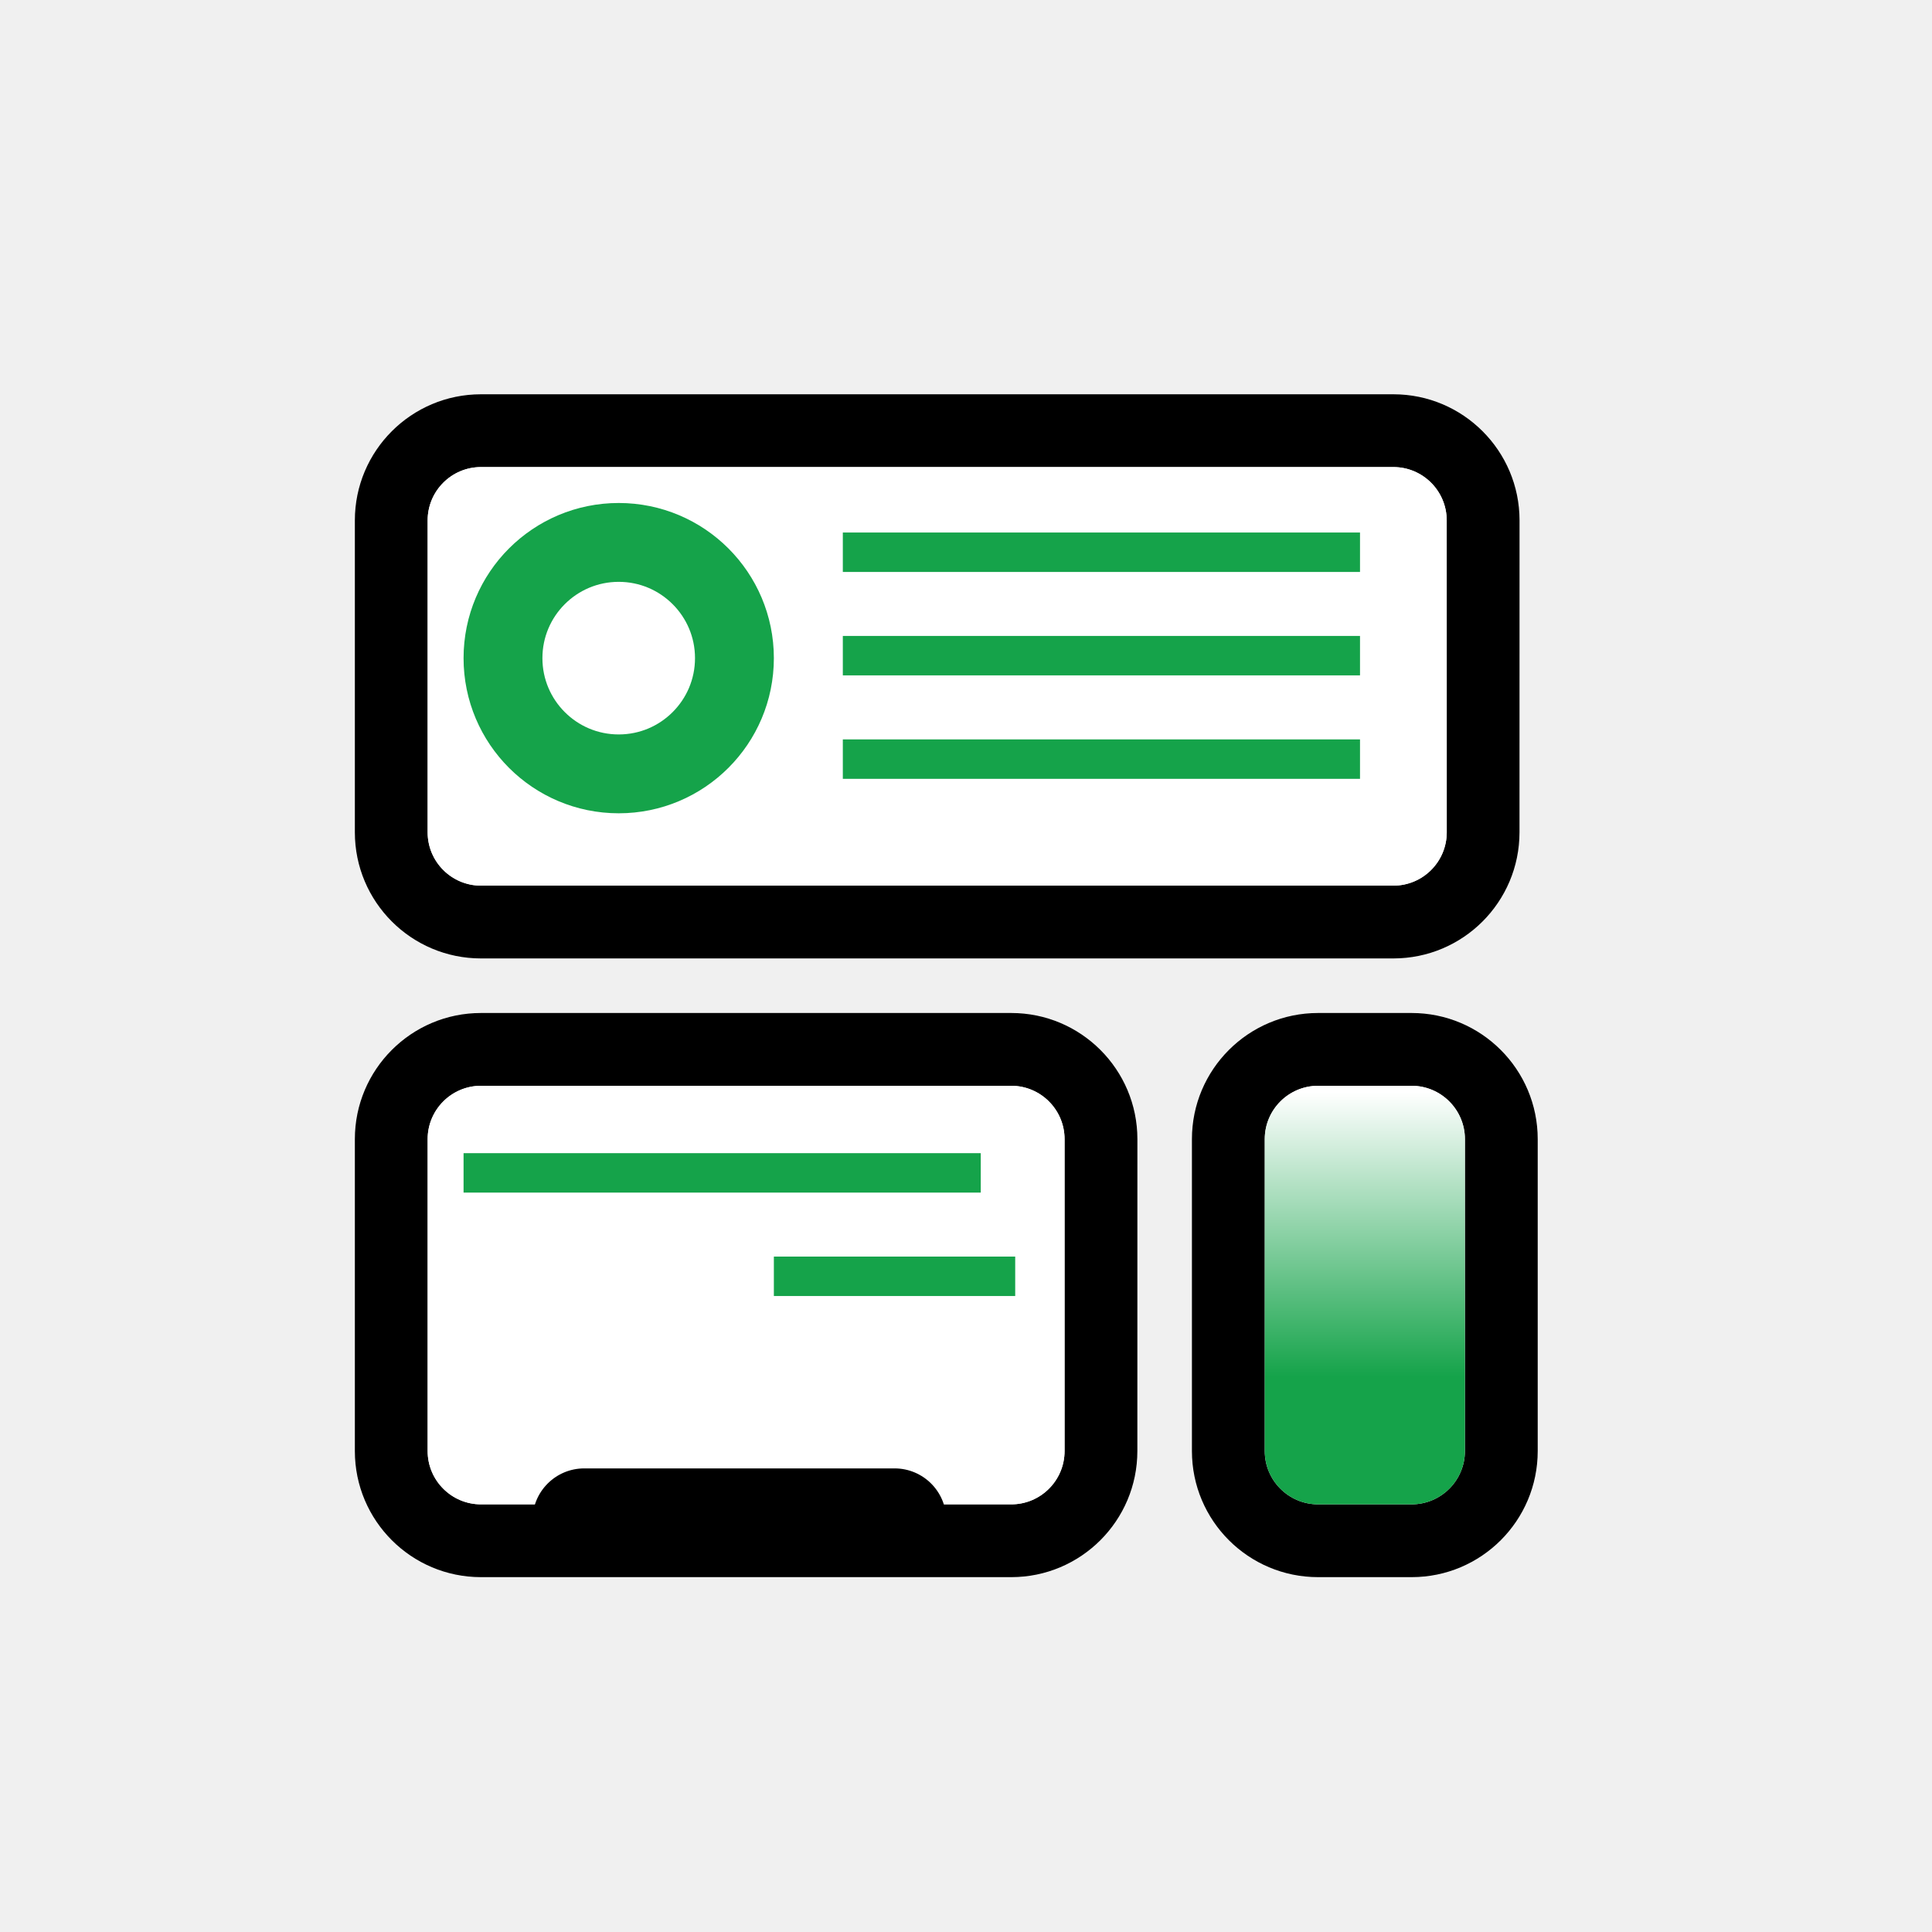
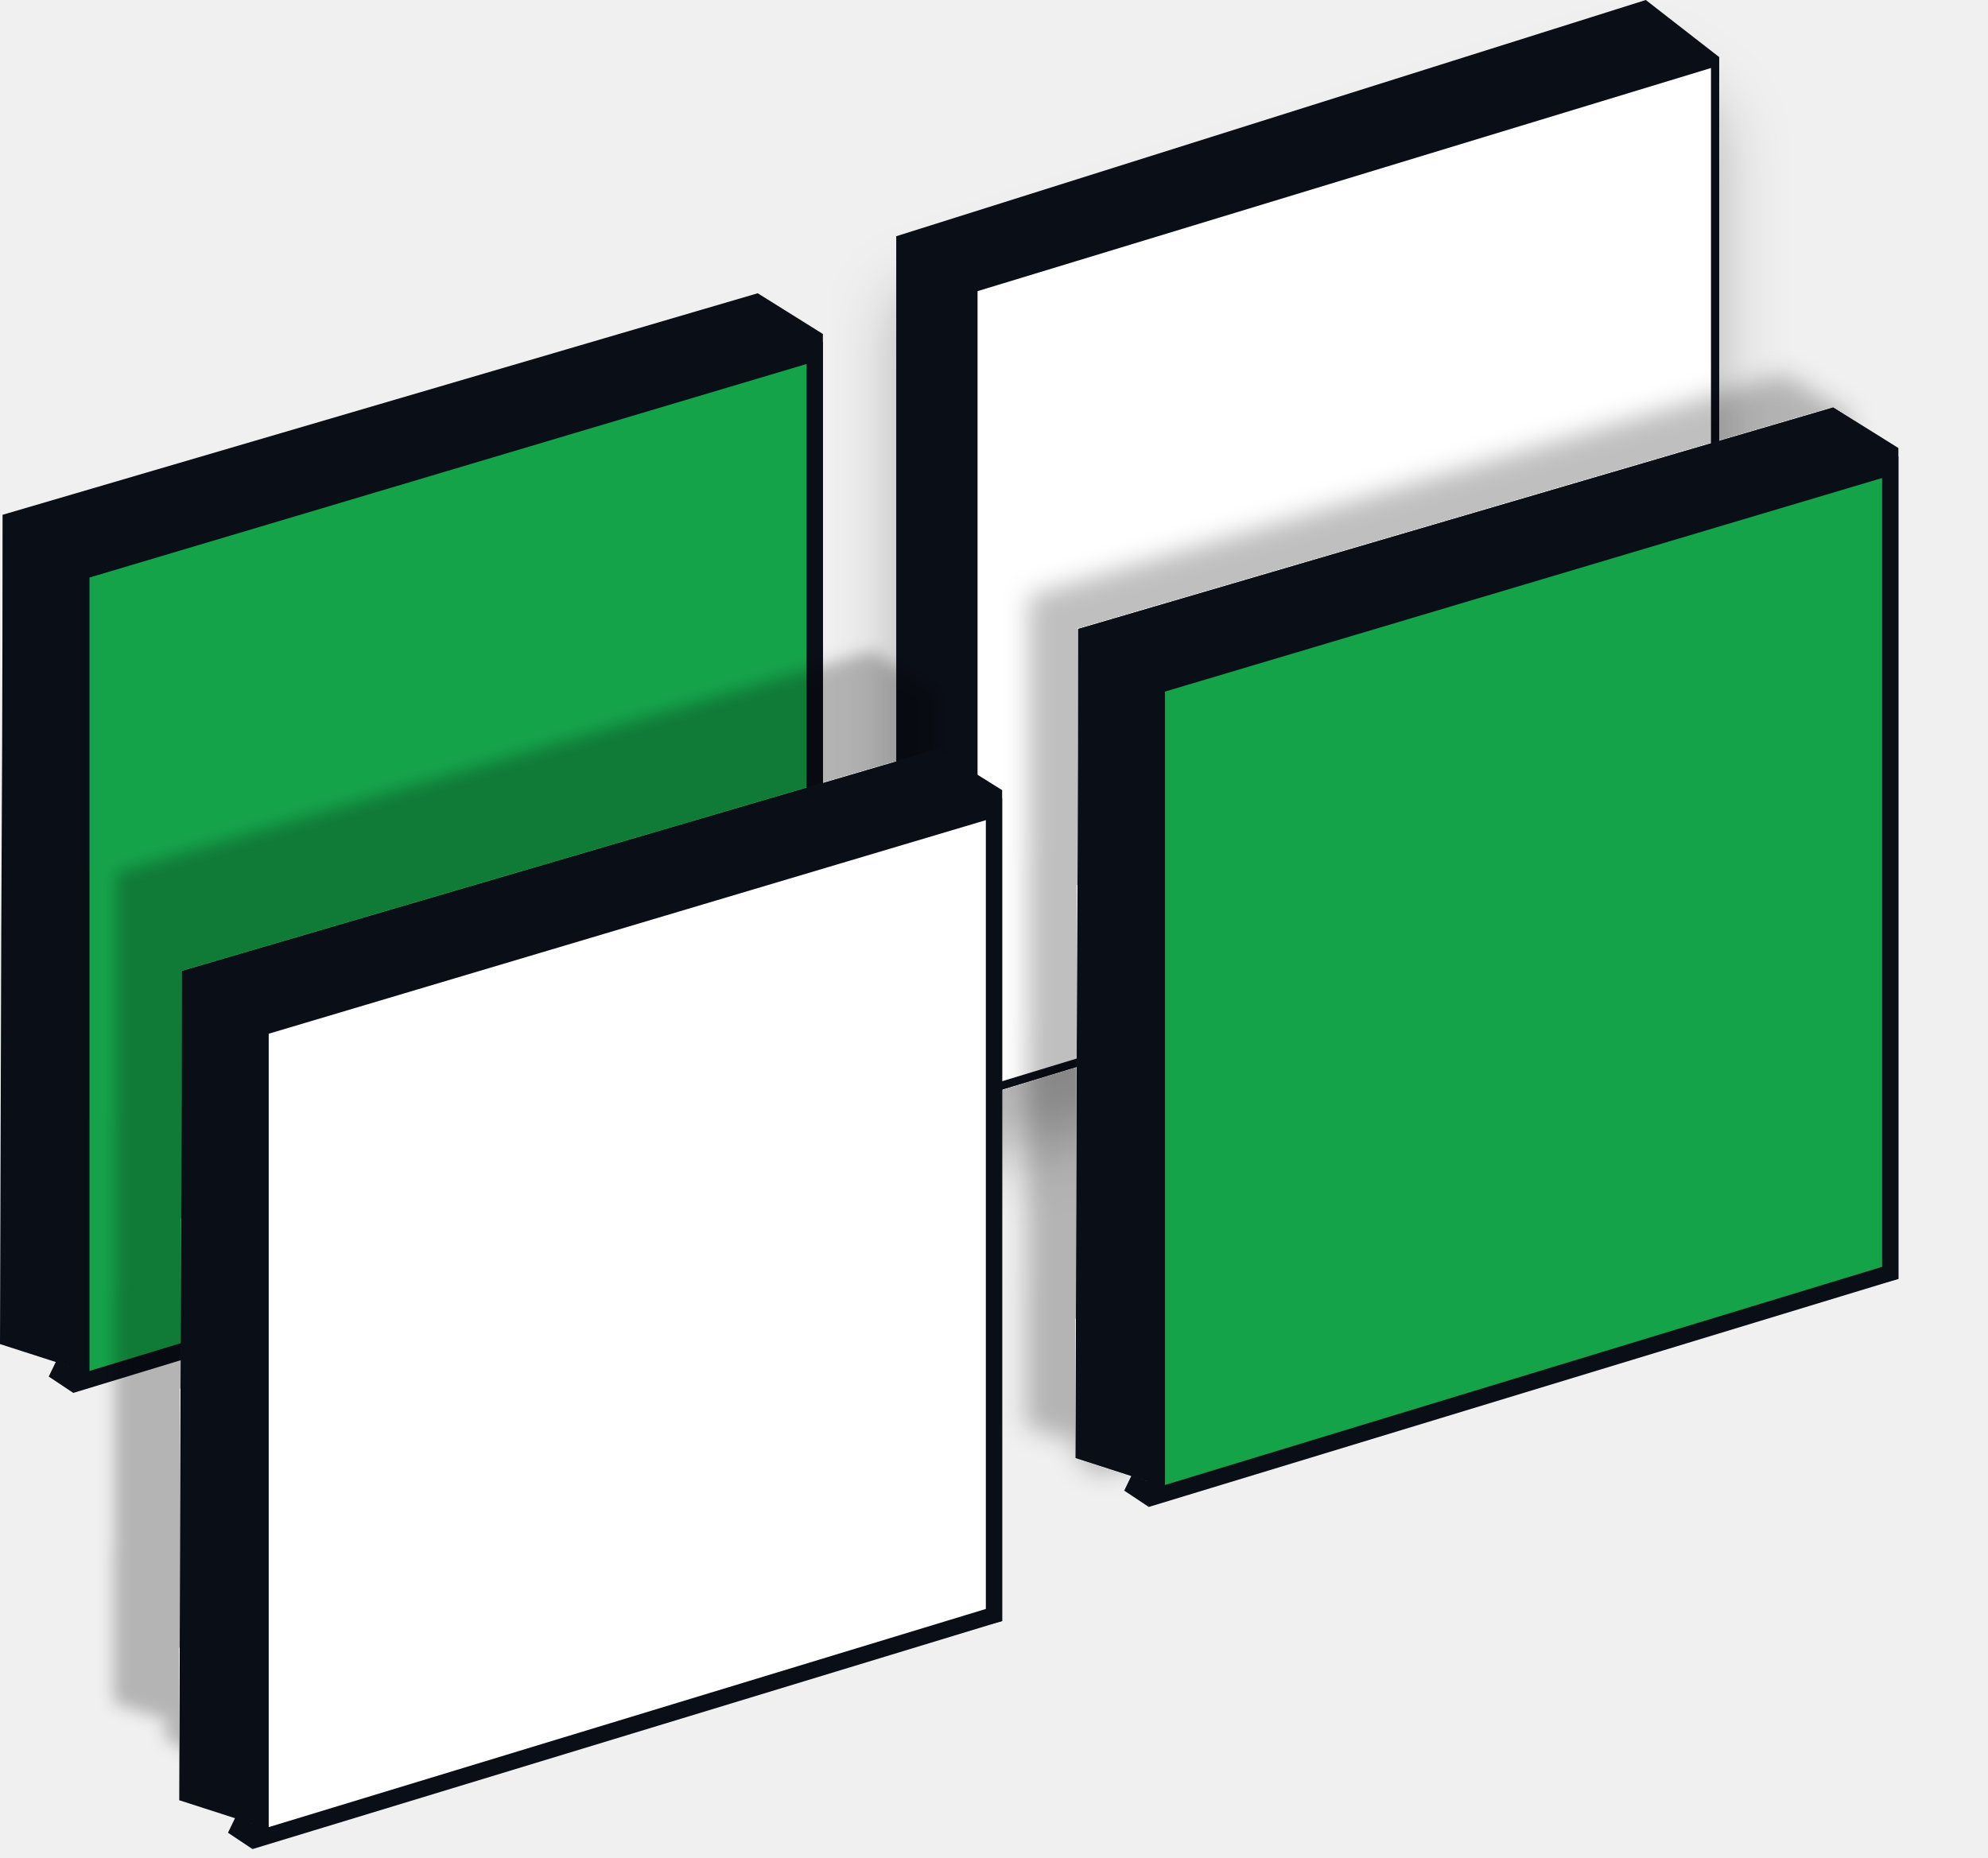
- <svg xmlns="http://www.w3.org/2000/svg" width="49" height="49" viewBox="0 0 49 49" fill="none">
-   <path fill-rule="evenodd" clip-rule="evenodd" d="M38.538 21.108C38.538 22.875 37.106 24.308 35.339 24.308H12.199C10.433 24.308 9 22.875 9 21.108V13.199C9 11.433 10.433 10 12.199 10H35.34C37.106 10 38.539 11.433 38.539 13.199L38.538 21.108ZM35.339 11.846C36.086 11.846 36.692 12.452 36.692 13.199L36.693 21.109C36.693 21.856 36.087 22.462 35.34 22.462H12.199C11.452 22.462 10.846 21.856 10.846 21.109V13.199C10.846 12.452 11.452 11.846 12.199 11.846H35.339Z" fill="black" />
-   <path d="M36.692 13.199C36.692 12.452 36.086 11.846 35.339 11.846H12.199C11.452 11.846 10.846 12.452 10.846 13.199V21.109C10.846 21.856 11.452 22.462 12.199 22.462H35.34C36.087 22.462 36.693 21.856 36.693 21.109L36.692 13.199Z" fill="white" />
-   <path d="M12.693 17.385C12.438 17.385 12.231 17.178 12.231 16.923V16.091C12.231 14.912 12.806 13.692 14.059 13.692H17.135C17.39 13.692 17.596 13.899 17.596 14.154C17.596 14.409 17.39 14.616 17.135 14.616H14.059C13.384 14.616 13.155 15.366 13.155 16.091V16.923C13.155 17.178 12.948 17.385 12.693 17.385Z" fill="white" />
-   <path d="M12.321 18.968C12.201 18.968 12.081 18.917 11.993 18.834C11.905 18.747 11.859 18.626 11.859 18.506C11.859 18.386 11.905 18.266 11.993 18.179C12.169 18.003 12.473 18.008 12.644 18.179C12.731 18.266 12.783 18.386 12.783 18.506C12.783 18.626 12.732 18.747 12.649 18.829C12.556 18.917 12.441 18.968 12.321 18.968Z" fill="white" />
-   <path d="M28.846 36.801C28.846 38.568 27.413 40 25.647 40H12.199C10.433 40 9 38.568 9 36.801V28.892C9 27.125 10.433 25.692 12.199 25.692H25.647C27.414 25.692 28.847 27.125 28.847 28.892L28.846 36.801ZM27 28.892C27 28.145 26.394 27.538 25.647 27.538H12.199C11.452 27.538 10.846 28.145 10.846 28.892V36.801C10.846 37.548 11.452 38.154 12.199 38.154H25.647C26.395 38.154 27 37.548 27 36.801L27 28.892Z" fill="black" />
-   <path d="M27 28.892C27 28.145 26.394 27.538 25.647 27.538H12.199C11.452 27.538 10.846 28.145 10.846 28.892V36.801C10.846 37.548 11.452 38.154 12.199 38.154H25.647C26.395 38.154 27 37.548 27 36.801L27 28.892Z" fill="white" />
-   <path d="M39 36.801C39 38.568 37.568 40 35.801 40H33.43C31.663 40 30.23 38.568 30.23 36.801V28.892C30.23 27.125 31.663 25.692 33.43 25.692H35.801C37.568 25.692 39 27.125 39 28.892V36.801ZM37.154 28.892C37.154 28.145 36.548 27.538 35.801 27.538H33.43C32.683 27.538 32.077 28.145 32.077 28.892V36.801C32.077 37.548 32.683 38.154 33.43 38.154H35.801C36.548 38.154 37.154 37.548 37.154 36.801V28.892Z" fill="black" />
-   <path d="M37.154 28.892C37.154 28.145 36.548 27.538 35.801 27.538H33.43C32.683 27.538 32.077 28.145 32.077 28.892V36.801C32.077 37.548 32.683 38.154 33.43 38.154H35.801C36.548 38.154 37.154 37.548 37.154 36.801V28.892Z" fill="url(#paint0_linear_713_846)" />
-   <rect x="13.506" y="37.242" width="10.494" height="2.623" rx="1.312" fill="black" />
-   <line x1="11.757" y1="29.747" x2="24.874" y2="29.747" stroke="#15A34A" />
-   <line x1="21.376" y1="14.006" x2="34.493" y2="14.006" stroke="#15A34A" />
-   <line x1="21.376" y1="16.629" x2="34.493" y2="16.629" stroke="#15A34A" />
-   <line x1="21.376" y1="19.253" x2="34.493" y2="19.253" stroke="#15A34A" />
-   <line x1="19.627" y1="32.37" x2="25.748" y2="32.37" stroke="#15A34A" />
-   <circle cx="15.692" cy="16.692" r="2.935" fill="white" stroke="#15A34A" stroke-width="2" />
+ <svg xmlns="http://www.w3.org/2000/svg" width="122" height="114" viewBox="0 0 122 114" fill="none">
+   <g filter="url(#filter0_d_765_908)">
+     <path d="M100.9 0.556L105 3.745L105 53.118L59.669 65.478L55.5 64.136L55.5 39.5L55.5 14.867L100.9 0.556ZM58.268 66.078L59.118 66.352L59.089 66.625L58.268 66.078Z" fill="#0A0E17" stroke="#0A0E17" />
+     <path d="M105.25 53.315L59.741 67.163L59.741 17.685L105.25 3.837L105.25 53.315Z" fill="white" stroke="#0A0E17" stroke-width="0.5" />
+   </g>
+   <g filter="url(#filter1_d_765_908)">
+     <path d="M66.657 38.973L112.425 25.543L116 27.777L116 78.118L70.669 90.478L66.501 89.136L66.578 64.052L66.578 64.052C66.617 56.715 66.656 49.376 66.657 38.973ZM70.118 91.352L70.089 91.625L69.268 91.078L70.118 91.352Z" fill="#0A0E17" stroke="#0A0E17" />
+     <path d="M116 78.129L70.991 91.825L70.991 42.078L116 28.671L116 78.129Z" fill="#15A34A" stroke="#0A0E17" />
+   </g>
+   <path d="M0.657 31.973L46.425 18.543L50 20.777L50 71.118L4.669 83.478L0.501 82.136L0.578 57.052L0.578 57.052C0.617 49.715 0.656 42.376 0.657 31.973ZM4.118 84.352L4.089 84.625L3.268 84.078L4.118 84.352Z" fill="#0A0E17" stroke="#0A0E17" />
+   <path d="M50 71.129L4.991 84.825L4.991 35.078L50 21.671L50 71.129Z" fill="#15A34A" stroke="#0A0E17" />
+   <g filter="url(#filter2_d_765_908)">
+     <path d="M11.657 59.973L57.425 46.543L61 48.777L61 99.118L15.669 111.479L11.501 110.136L11.578 85.052L11.578 85.052C11.617 77.715 11.656 70.376 11.657 59.973ZM15.118 112.352L15.089 112.625L14.268 112.078L15.118 112.352Z" fill="#0A0E17" stroke="#0A0E17" />
+     <path d="M61 99.129L15.991 112.825L15.991 63.078L61 49.671L61 99.129Z" fill="white" stroke="#0A0E17" />
+   </g>
  <defs>
-     <linearGradient id="paint0_linear_713_846" x1="34.615" y1="25.692" x2="34.615" y2="40" gradientUnits="userSpaceOnUse">
-       <stop offset="0.14" stop-color="white" />
-       <stop offset="0.645" stop-color="#15A34A" />
-     </linearGradient>
+     <filter id="filter0_d_765_908" x="51" y="0" width="63.157" height="75.5" filterUnits="userSpaceOnUse" color-interpolation-filters="sRGB">
+       <feFlood flood-opacity="0" result="BackgroundImageFix" />
+       <feColorMatrix in="SourceAlpha" type="matrix" values="0 0 0 0 0 0 0 0 0 0 0 0 0 0 0 0 0 0 127 0" result="hardAlpha" />
+       <feOffset dy="4" />
+       <feGaussianBlur stdDeviation="2" />
+       <feComposite in2="hardAlpha" operator="out" />
+       <feColorMatrix type="matrix" values="0 0 0 0 0 0 0 0 0 0 0 0 0 0 0 0 0 0 0.25 0" />
+       <feBlend mode="normal" in2="BackgroundImageFix" result="effect1_dropShadow_765_908" />
+       <feBlend mode="normal" in="SourceGraphic" in2="effect1_dropShadow_765_908" result="shape" />
+     </filter>
+     <filter id="filter1_d_765_908" x="61.5" y="21.5" width="59.657" height="71" filterUnits="userSpaceOnUse" color-interpolation-filters="sRGB">
+       <feFlood flood-opacity="0" result="BackgroundImageFix" />
+       <feColorMatrix in="SourceAlpha" type="matrix" values="0 0 0 0 0 0 0 0 0 0 0 0 0 0 0 0 0 0 127 0" result="hardAlpha" />
+       <feOffset dx="-3" dy="-2" />
+       <feGaussianBlur stdDeviation="0.75" />
+       <feComposite in2="hardAlpha" operator="out" />
+       <feColorMatrix type="matrix" values="0 0 0 0 0 0 0 0 0 0 0 0 0 0 0 0 0 0 0.25 0" />
+       <feBlend mode="normal" in2="BackgroundImageFix" result="effect1_dropShadow_765_908" />
+       <feBlend mode="normal" in="SourceGraphic" in2="effect1_dropShadow_765_908" result="shape" />
+     </filter>
+     <filter id="filter2_d_765_908" x="6" y="39" width="60.157" height="74.5" filterUnits="userSpaceOnUse" color-interpolation-filters="sRGB">
+       <feFlood flood-opacity="0" result="BackgroundImageFix" />
+       <feColorMatrix in="SourceAlpha" type="matrix" values="0 0 0 0 0 0 0 0 0 0 0 0 0 0 0 0 0 0 127 0" result="hardAlpha" />
+       <feOffset dx="-4" dy="-6" />
+       <feGaussianBlur stdDeviation="0.5" />
+       <feComposite in2="hardAlpha" operator="out" />
+       <feColorMatrix type="matrix" values="0 0 0 0 0 0 0 0 0 0 0 0 0 0 0 0 0 0 0.25 0" />
+       <feBlend mode="normal" in2="BackgroundImageFix" result="effect1_dropShadow_765_908" />
+       <feBlend mode="normal" in="SourceGraphic" in2="effect1_dropShadow_765_908" result="shape" />
+     </filter>
  </defs>
</svg>
